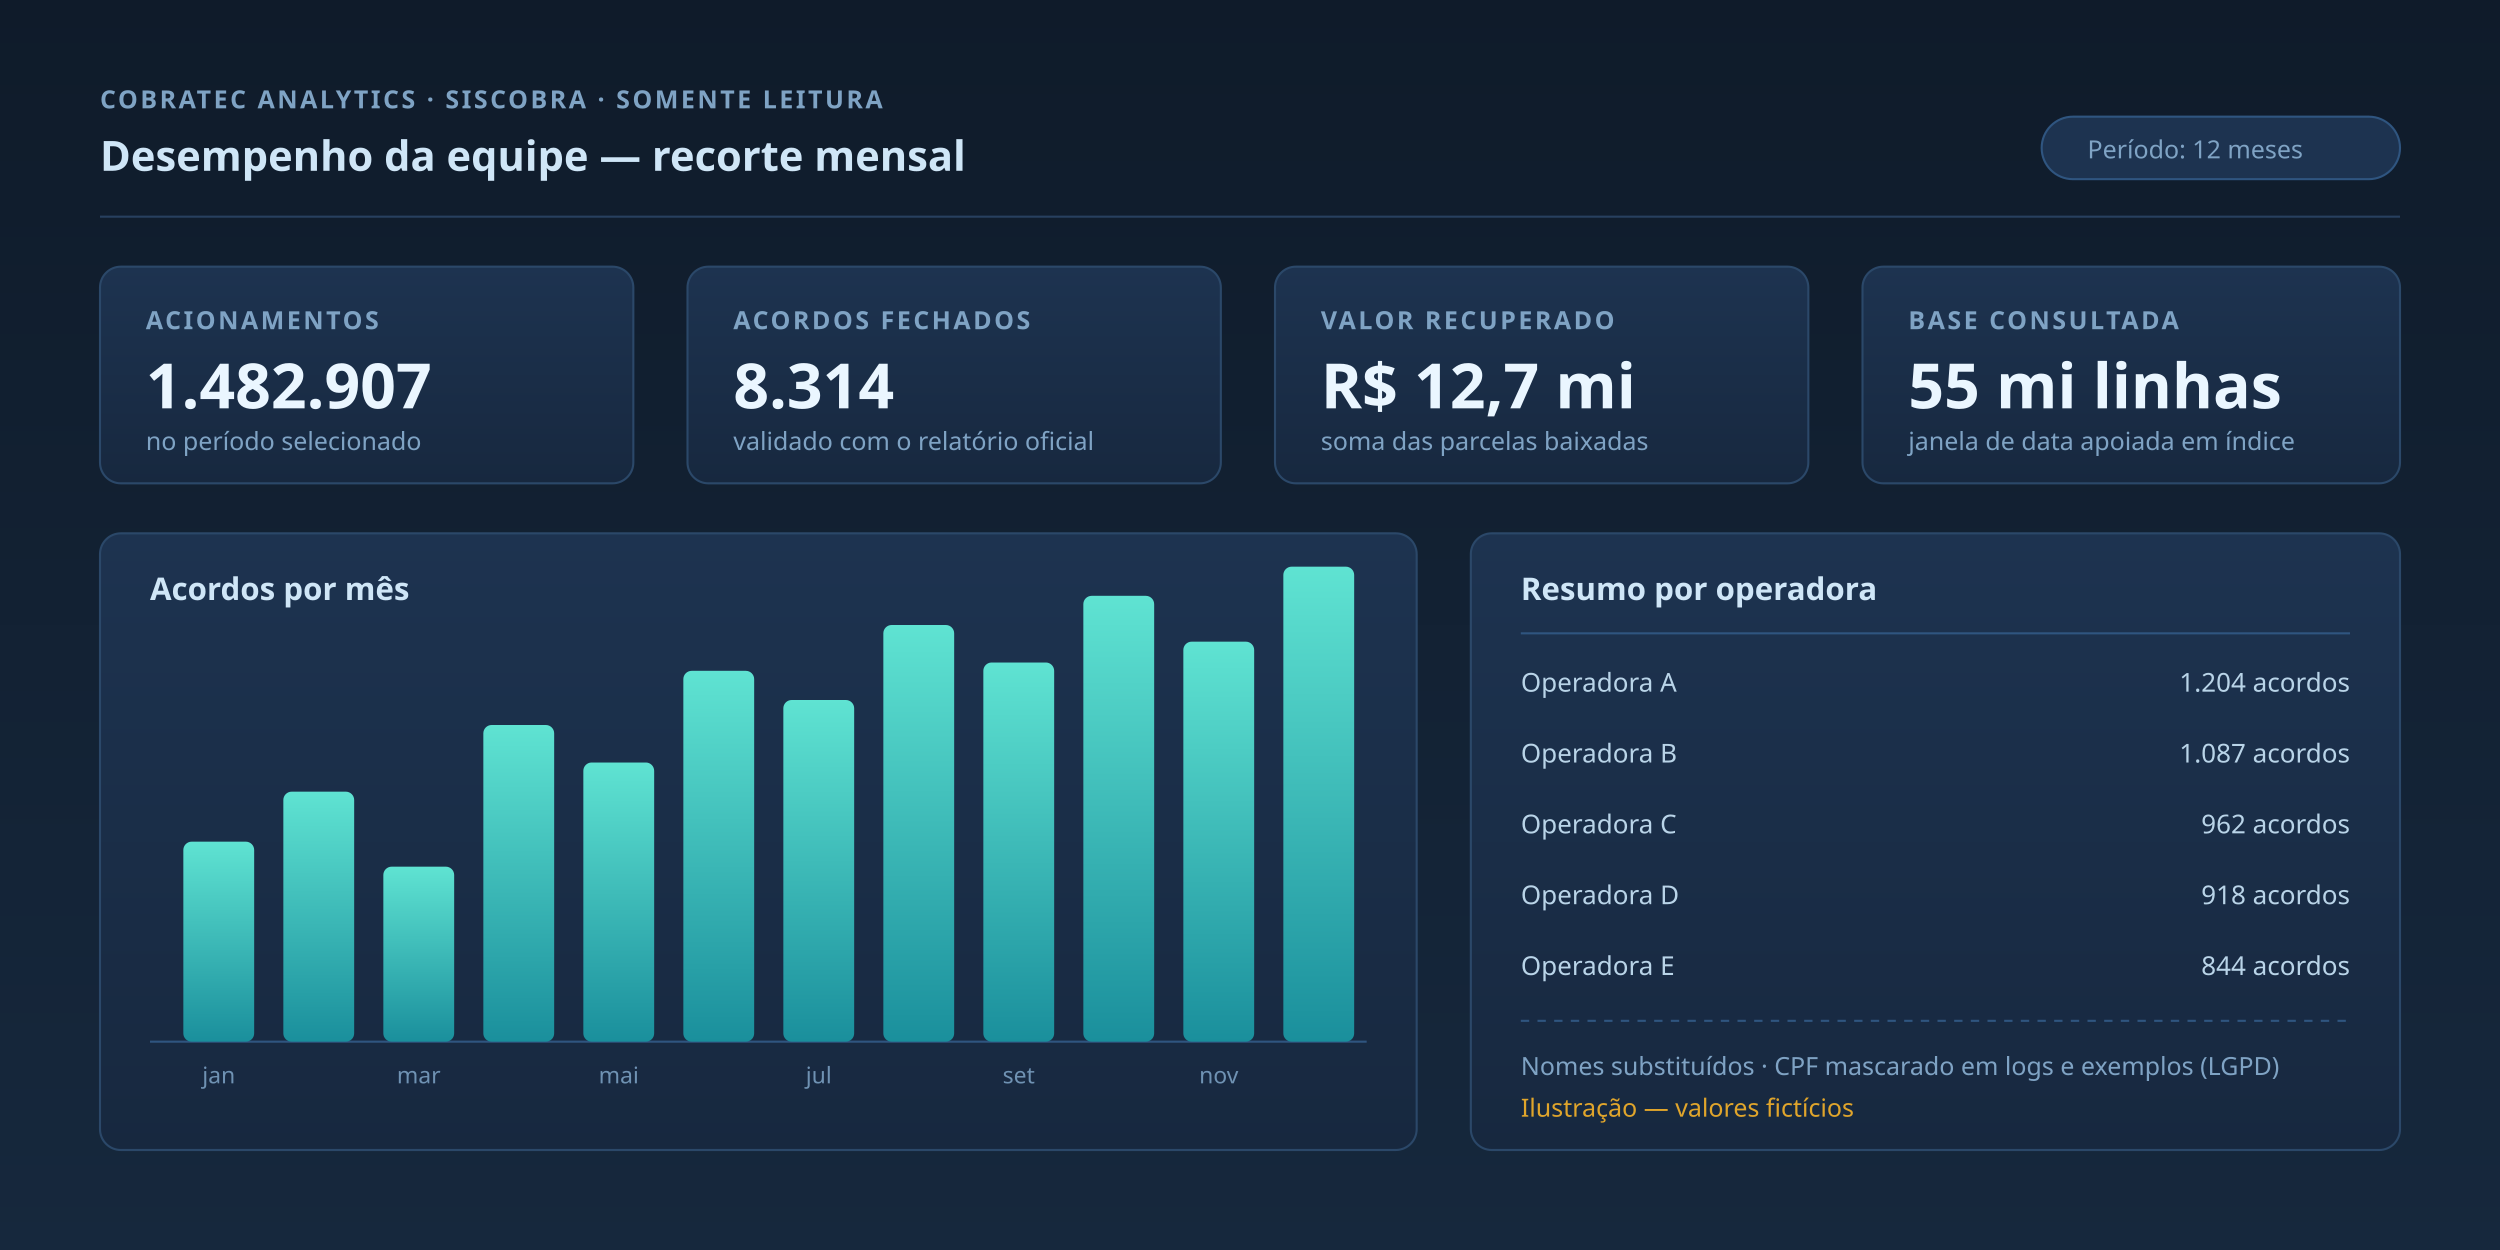
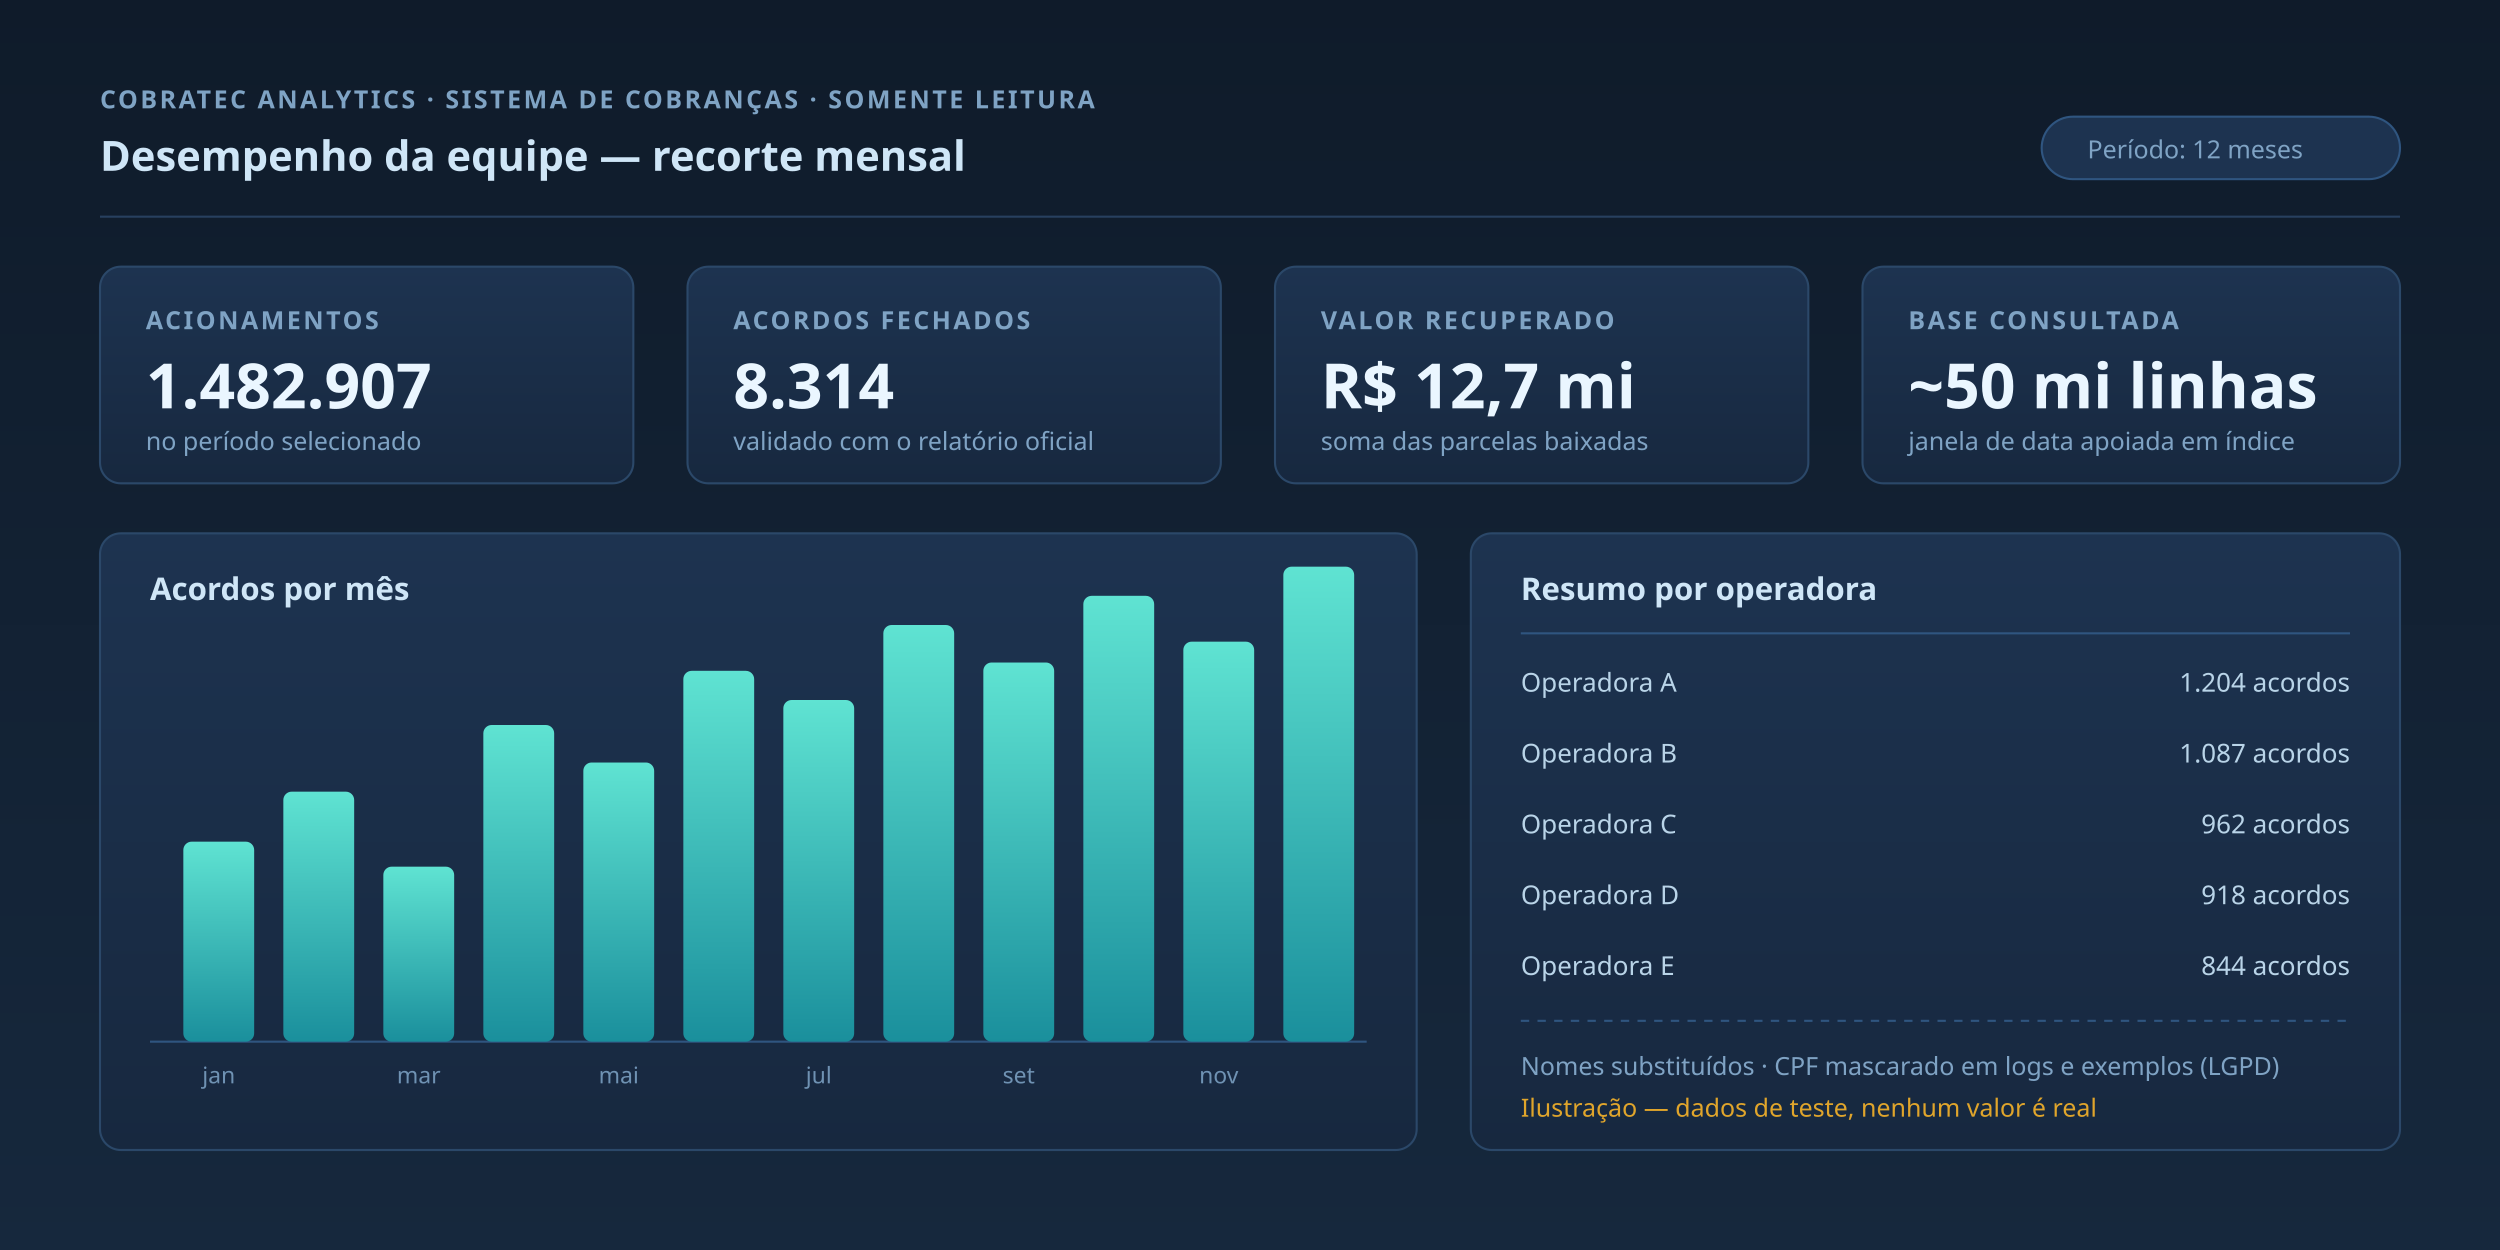
<svg xmlns="http://www.w3.org/2000/svg" viewBox="0 0 1200 600" role="img" aria-label="Ilustração do painel de indicadores do CRM: quatro cartões de KPI, um gráfico de barras mensal e uma tabela resumida, com valores fictícios.">
  <defs>
    <linearGradient id="pbg" x1="0" y1="0" x2="0" y2="1">
      <stop offset="0" stop-color="#0f1b2a" />
      <stop offset="1" stop-color="#16283d" />
    </linearGradient>
    <linearGradient id="card" x1="0" y1="0" x2="0" y2="1">
      <stop offset="0" stop-color="#1d3350" />
      <stop offset="1" stop-color="#17283f" />
    </linearGradient>
    <linearGradient id="bar" x1="0" y1="0" x2="0" y2="1">
      <stop offset="0" stop-color="#5fe3d2" />
      <stop offset="1" stop-color="#1a8f9c" />
    </linearGradient>
    <style>
      .t  { font-family: "Segoe UI", Tahoma, sans-serif; }
      .k  { font-size:12px; fill:#7fa3c4; letter-spacing:.1em; font-weight:700; }
      .n  { font-size:30px; fill:#eaf6ff; font-weight:700; }
      .u  { font-size:12px; fill:#7fa3c4; }
      .h  { font-size:15px; fill:#cfe6f7; font-weight:700; }
      .ax { font-size:11px; fill:#6f92b3; }
      .rw { font-size:12.5px; fill:#b9d4e8; }
    </style>
  </defs>
  <rect width="1200" height="600" fill="url(#pbg)" />
-   <text class="t k" x="48" y="52">COBRATEC ANALYTICS · SISCOBRA · SOMENTE LEITURA</text>
+   <text class="t k" x="48" y="52">COBRATEC ANALYTICS · SISTEMA DE COBRANÇAS · SOMENTE LEITURA</text>
  <text class="t h" x="48" y="82" style="font-size:20px">Desempenho da equipe — recorte mensal</text>
  <rect x="980" y="56" width="172" height="30" rx="15" fill="#1d3350" stroke="#2f5580" />
  <text class="t u" x="1002" y="76">Período: 12 meses</text>
  <line x1="48" y1="104" x2="1152" y2="104" stroke="#27405f" />
  <g>
    <rect x="48" y="128" width="256" height="104" rx="10" fill="url(#card)" stroke="#2b4869" />
    <text class="t k" x="70" y="158">ACIONAMENTOS</text>
    <text class="t n" x="70" y="196">1.482.907</text>
    <text class="t u" x="70" y="216">no período selecionado</text>
  </g>
  <g>
    <rect x="330" y="128" width="256" height="104" rx="10" fill="url(#card)" stroke="#2b4869" />
    <text class="t k" x="352" y="158">ACORDOS FECHADOS</text>
    <text class="t n" x="352" y="196">8.314</text>
    <text class="t u" x="352" y="216">validado com o relatório oficial</text>
  </g>
  <g>
    <rect x="612" y="128" width="256" height="104" rx="10" fill="url(#card)" stroke="#2b4869" />
    <text class="t k" x="634" y="158">VALOR RECUPERADO</text>
    <text class="t n" x="634" y="196">R$ 12,7 mi</text>
    <text class="t u" x="634" y="216">soma das parcelas baixadas</text>
  </g>
  <g>
    <rect x="894" y="128" width="258" height="104" rx="10" fill="url(#card)" stroke="#2b4869" />
    <text class="t k" x="916" y="158">BASE CONSULTADA</text>
-     <text class="t n" x="916" y="196">55 mi linhas</text>
+     <text class="t n" x="916" y="196">~50 mi linhas</text>
    <text class="t u" x="916" y="216">janela de data apoiada em índice</text>
  </g>
  <rect x="48" y="256" width="632" height="296" rx="10" fill="url(#card)" stroke="#2b4869" />
  <text class="t h" x="72" y="288">Acordos por mês</text>
  <line x1="72" y1="500" x2="656" y2="500" stroke="#2f5580" />
  <g>
    <rect x="88" y="404" width="34" height="96" rx="4" fill="url(#bar)" />
    <rect x="136" y="380" width="34" height="120" rx="4" fill="url(#bar)" />
    <rect x="184" y="416" width="34" height="84" rx="4" fill="url(#bar)" />
    <rect x="232" y="348" width="34" height="152" rx="4" fill="url(#bar)" />
    <rect x="280" y="366" width="34" height="134" rx="4" fill="url(#bar)" />
    <rect x="328" y="322" width="34" height="178" rx="4" fill="url(#bar)" />
    <rect x="376" y="336" width="34" height="164" rx="4" fill="url(#bar)" />
    <rect x="424" y="300" width="34" height="200" rx="4" fill="url(#bar)" />
    <rect x="472" y="318" width="34" height="182" rx="4" fill="url(#bar)" />
    <rect x="520" y="286" width="34" height="214" rx="4" fill="url(#bar)" />
    <rect x="568" y="308" width="34" height="192" rx="4" fill="url(#bar)" />
    <rect x="616" y="272" width="34" height="228" rx="4" fill="url(#bar)" />
  </g>
  <g class="t ax">
    <text x="105" y="520" text-anchor="middle">jan</text>
    <text x="201" y="520" text-anchor="middle">mar</text>
    <text x="297" y="520" text-anchor="middle">mai</text>
    <text x="393" y="520" text-anchor="middle">jul</text>
    <text x="489" y="520" text-anchor="middle">set</text>
    <text x="585" y="520" text-anchor="middle">nov</text>
  </g>
  <rect x="706" y="256" width="446" height="296" rx="10" fill="url(#card)" stroke="#2b4869" />
  <text class="t h" x="730" y="288">Resumo por operadora</text>
  <line x1="730" y1="304" x2="1128" y2="304" stroke="#2f5580" />
  <g class="t rw">
    <text x="730" y="332">Operadora A</text>
    <text x="1128" y="332" text-anchor="end">1.204 acordos</text>
    <text x="730" y="366">Operadora B</text>
    <text x="1128" y="366" text-anchor="end">1.087 acordos</text>
    <text x="730" y="400">Operadora C</text>
    <text x="1128" y="400" text-anchor="end">   962 acordos</text>
    <text x="730" y="434">Operadora D</text>
    <text x="1128" y="434" text-anchor="end">   918 acordos</text>
    <text x="730" y="468">Operadora E</text>
    <text x="1128" y="468" text-anchor="end">   844 acordos</text>
  </g>
  <line x1="730" y1="490" x2="1128" y2="490" stroke="#2f5580" stroke-dasharray="4 4" />
  <text class="t u" x="730" y="516">Nomes substituídos · CPF mascarado em logs e exemplos (LGPD)</text>
-   <text class="t u" x="730" y="536" style="fill:#e0a52b">Ilustração — valores fictícios</text>
+   <text class="t u" x="730" y="536" style="fill:#e0a52b">Ilustração — dados de teste, nenhum valor é real</text>
</svg>
